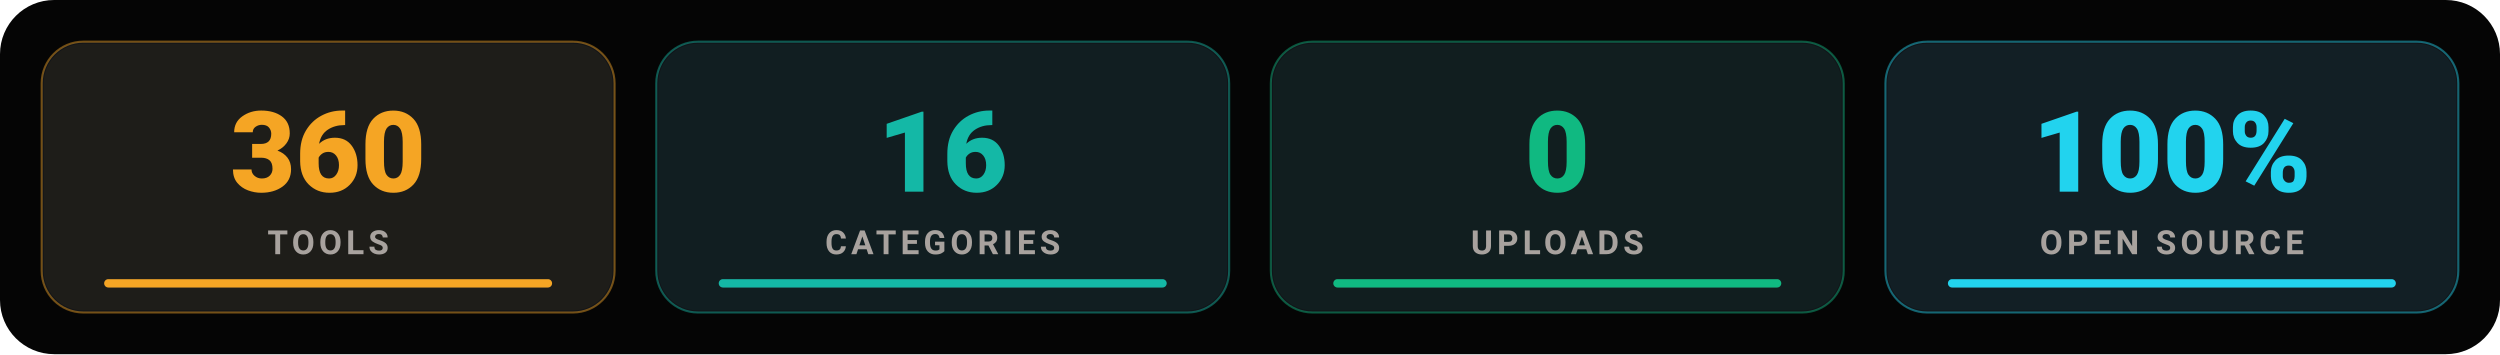
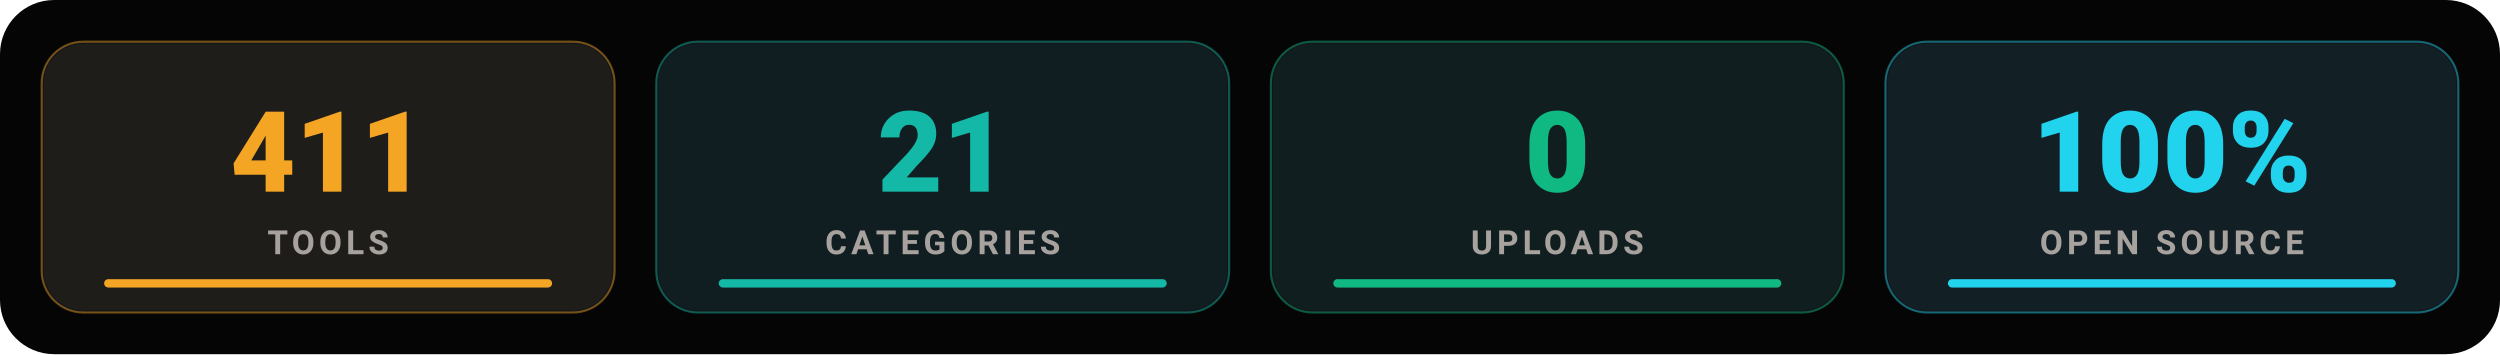
- <svg xmlns="http://www.w3.org/2000/svg" width="1200" height="170" viewBox="0 0 1200 170" role="img" aria-label="360 tools, 16 categories, 0 uploads, 100% open source">
+ <svg xmlns="http://www.w3.org/2000/svg" width="1200" height="170" viewBox="0 0 1200 170" role="img" aria-label="411 tools, 21 categories, 0 uploads, 100% open source">
  <g font-family="system-ui,-apple-system,'Segoe UI',Roboto,Helvetica,Arial,sans-serif">
    <rect width="1200" height="170" rx="26" fill="#050505" />
    <g transform="translate(20.0 20)">
      <rect width="275.0" height="130" rx="20" fill="#111418" stroke="#F5A524" stroke-opacity=".45" />
      <rect x="1" y="1" width="273.0" height="128" rx="19" fill="#F5A524" opacity=".06">
        <animate attributeName="opacity" values=".04;.14;.04" dur="3s" begin="0.0s" repeatCount="indefinite" />
      </rect>
      <g>
        <animateTransform attributeName="transform" type="translate" values="0 14;0 0;0 0" keyTimes="0;.12;1" dur="8s" begin="0.0s" repeatCount="indefinite" />
-         <text x="137.5" y="72" text-anchor="middle" font-size="54" font-weight="800" fill="#F5A524">360<animate attributeName="opacity" values="0;1;1" keyTimes="0;.12;1" dur="8s" begin="0.0s" repeatCount="indefinite" />
+         <text x="137.5" y="72" text-anchor="middle" font-size="54" font-weight="800" fill="#F5A524">411<animate attributeName="opacity" values="0;1;1" keyTimes="0;.12;1" dur="8s" begin="0.0s" repeatCount="indefinite" />
        </text>
      </g>
      <text x="137.5" y="102" text-anchor="middle" font-size="16" font-weight="600" letter-spacing="2" fill="#A8A29E">TOOLS</text>
      <rect x="30" y="114" width="215.0" height="4" rx="2" fill="#262A31" />
      <rect x="30" y="114" width="215.0" height="4" rx="2" fill="#F5A524">
        <animate attributeName="width" values="0;215.0;215.0" keyTimes="0;.3;1" dur="8s" begin="0.0s" repeatCount="indefinite" />
      </rect>
    </g>
    <g transform="translate(315.0 20)">
      <rect width="275.0" height="130" rx="20" fill="#111418" stroke="#14B8A6" stroke-opacity=".45" />
      <rect x="1" y="1" width="273.0" height="128" rx="19" fill="#14B8A6" opacity=".06">
        <animate attributeName="opacity" values=".04;.14;.04" dur="3s" begin="0.25s" repeatCount="indefinite" />
      </rect>
      <g>
        <animateTransform attributeName="transform" type="translate" values="0 14;0 0;0 0" keyTimes="0;.12;1" dur="8s" begin="0.25s" repeatCount="indefinite" />
-         <text x="137.5" y="72" text-anchor="middle" font-size="54" font-weight="800" fill="#14B8A6">16<animate attributeName="opacity" values="0;1;1" keyTimes="0;.12;1" dur="8s" begin="0.25s" repeatCount="indefinite" />
+         <text x="137.5" y="72" text-anchor="middle" font-size="54" font-weight="800" fill="#14B8A6">21<animate attributeName="opacity" values="0;1;1" keyTimes="0;.12;1" dur="8s" begin="0.25s" repeatCount="indefinite" />
        </text>
      </g>
      <text x="137.5" y="102" text-anchor="middle" font-size="16" font-weight="600" letter-spacing="2" fill="#A8A29E">CATEGORIES</text>
      <rect x="30" y="114" width="215.0" height="4" rx="2" fill="#262A31" />
      <rect x="30" y="114" width="215.0" height="4" rx="2" fill="#14B8A6">
        <animate attributeName="width" values="0;215.0;215.0" keyTimes="0;.3;1" dur="8s" begin="0.25s" repeatCount="indefinite" />
      </rect>
    </g>
    <g transform="translate(610.0 20)">
      <rect width="275.0" height="130" rx="20" fill="#111418" stroke="#10B981" stroke-opacity=".45" />
      <rect x="1" y="1" width="273.0" height="128" rx="19" fill="#10B981" opacity=".06">
        <animate attributeName="opacity" values=".04;.14;.04" dur="3s" begin="0.5s" repeatCount="indefinite" />
      </rect>
      <g>
        <animateTransform attributeName="transform" type="translate" values="0 14;0 0;0 0" keyTimes="0;.12;1" dur="8s" begin="0.5s" repeatCount="indefinite" />
        <text x="137.5" y="72" text-anchor="middle" font-size="54" font-weight="800" fill="#10B981">0<animate attributeName="opacity" values="0;1;1" keyTimes="0;.12;1" dur="8s" begin="0.5s" repeatCount="indefinite" />
        </text>
      </g>
      <text x="137.5" y="102" text-anchor="middle" font-size="16" font-weight="600" letter-spacing="2" fill="#A8A29E">UPLOADS</text>
      <rect x="30" y="114" width="215.0" height="4" rx="2" fill="#262A31" />
      <rect x="30" y="114" width="215.0" height="4" rx="2" fill="#10B981">
        <animate attributeName="width" values="0;215.0;215.0" keyTimes="0;.3;1" dur="8s" begin="0.5s" repeatCount="indefinite" />
      </rect>
    </g>
    <g transform="translate(905.0 20)">
      <rect width="275.0" height="130" rx="20" fill="#111418" stroke="#22D3EE" stroke-opacity=".45" />
      <rect x="1" y="1" width="273.0" height="128" rx="19" fill="#22D3EE" opacity=".06">
        <animate attributeName="opacity" values=".04;.14;.04" dur="3s" begin="0.75s" repeatCount="indefinite" />
      </rect>
      <g>
        <animateTransform attributeName="transform" type="translate" values="0 14;0 0;0 0" keyTimes="0;.12;1" dur="8s" begin="0.75s" repeatCount="indefinite" />
        <text x="137.5" y="72" text-anchor="middle" font-size="54" font-weight="800" fill="#22D3EE">100%<animate attributeName="opacity" values="0;1;1" keyTimes="0;.12;1" dur="8s" begin="0.75s" repeatCount="indefinite" />
        </text>
      </g>
      <text x="137.5" y="102" text-anchor="middle" font-size="16" font-weight="600" letter-spacing="2" fill="#A8A29E">OPEN SOURCE</text>
      <rect x="30" y="114" width="215.0" height="4" rx="2" fill="#262A31" />
      <rect x="30" y="114" width="215.0" height="4" rx="2" fill="#22D3EE">
        <animate attributeName="width" values="0;215.0;215.0" keyTimes="0;.3;1" dur="8s" begin="0.75s" repeatCount="indefinite" />
      </rect>
    </g>
  </g>
</svg>
